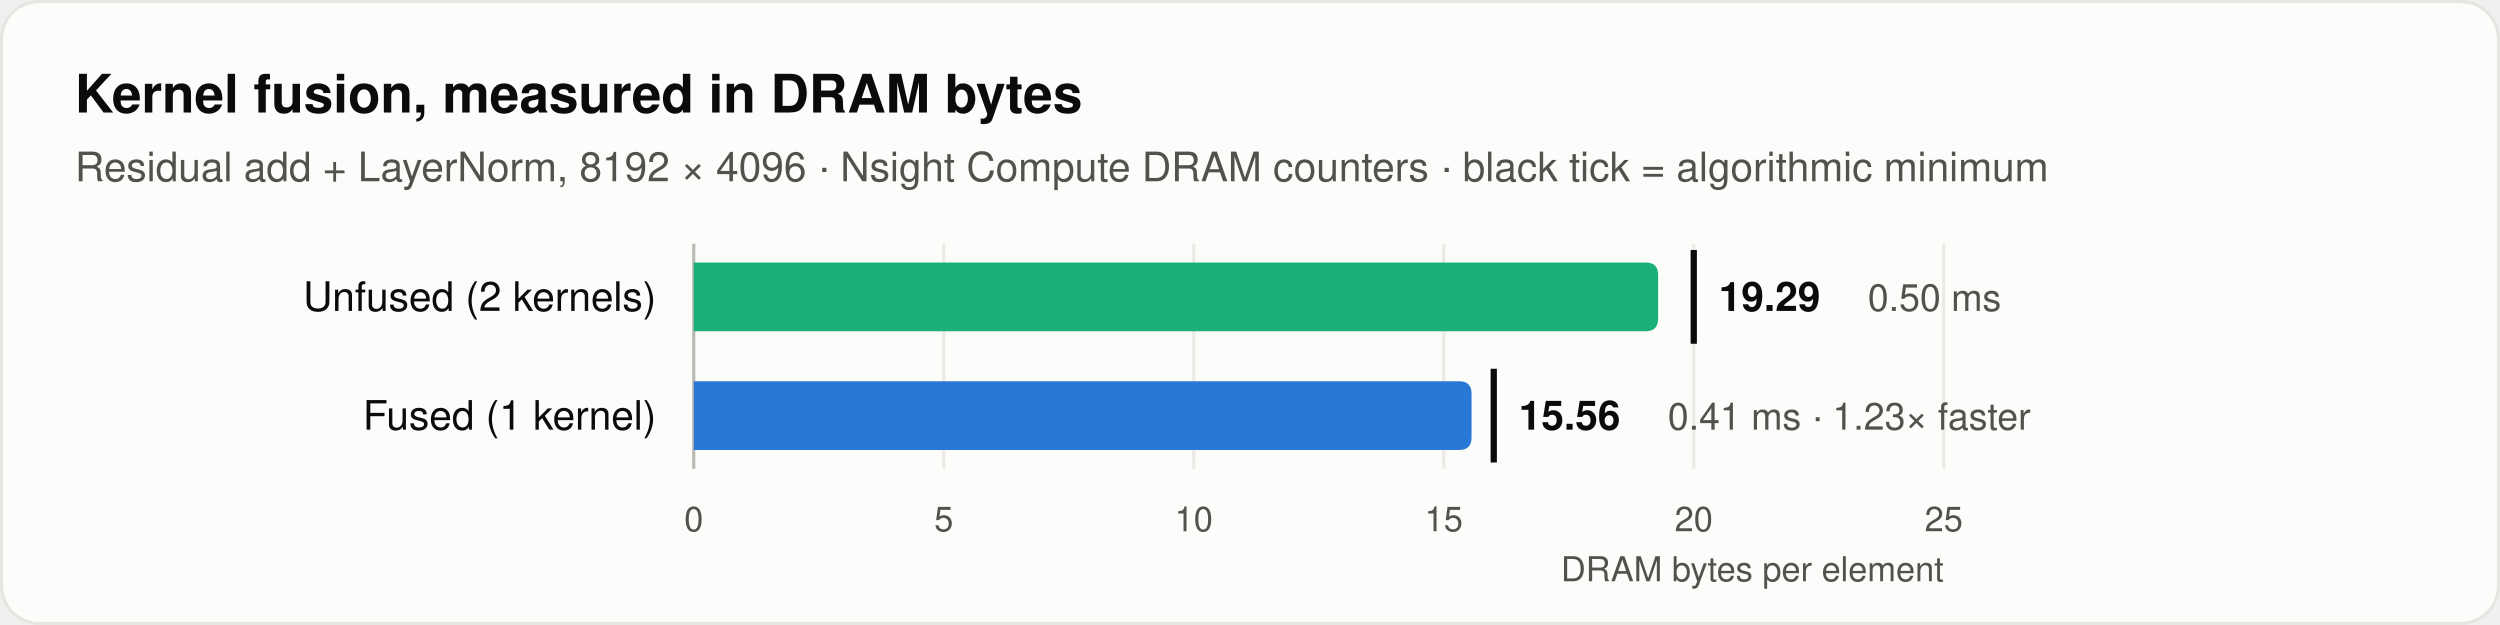
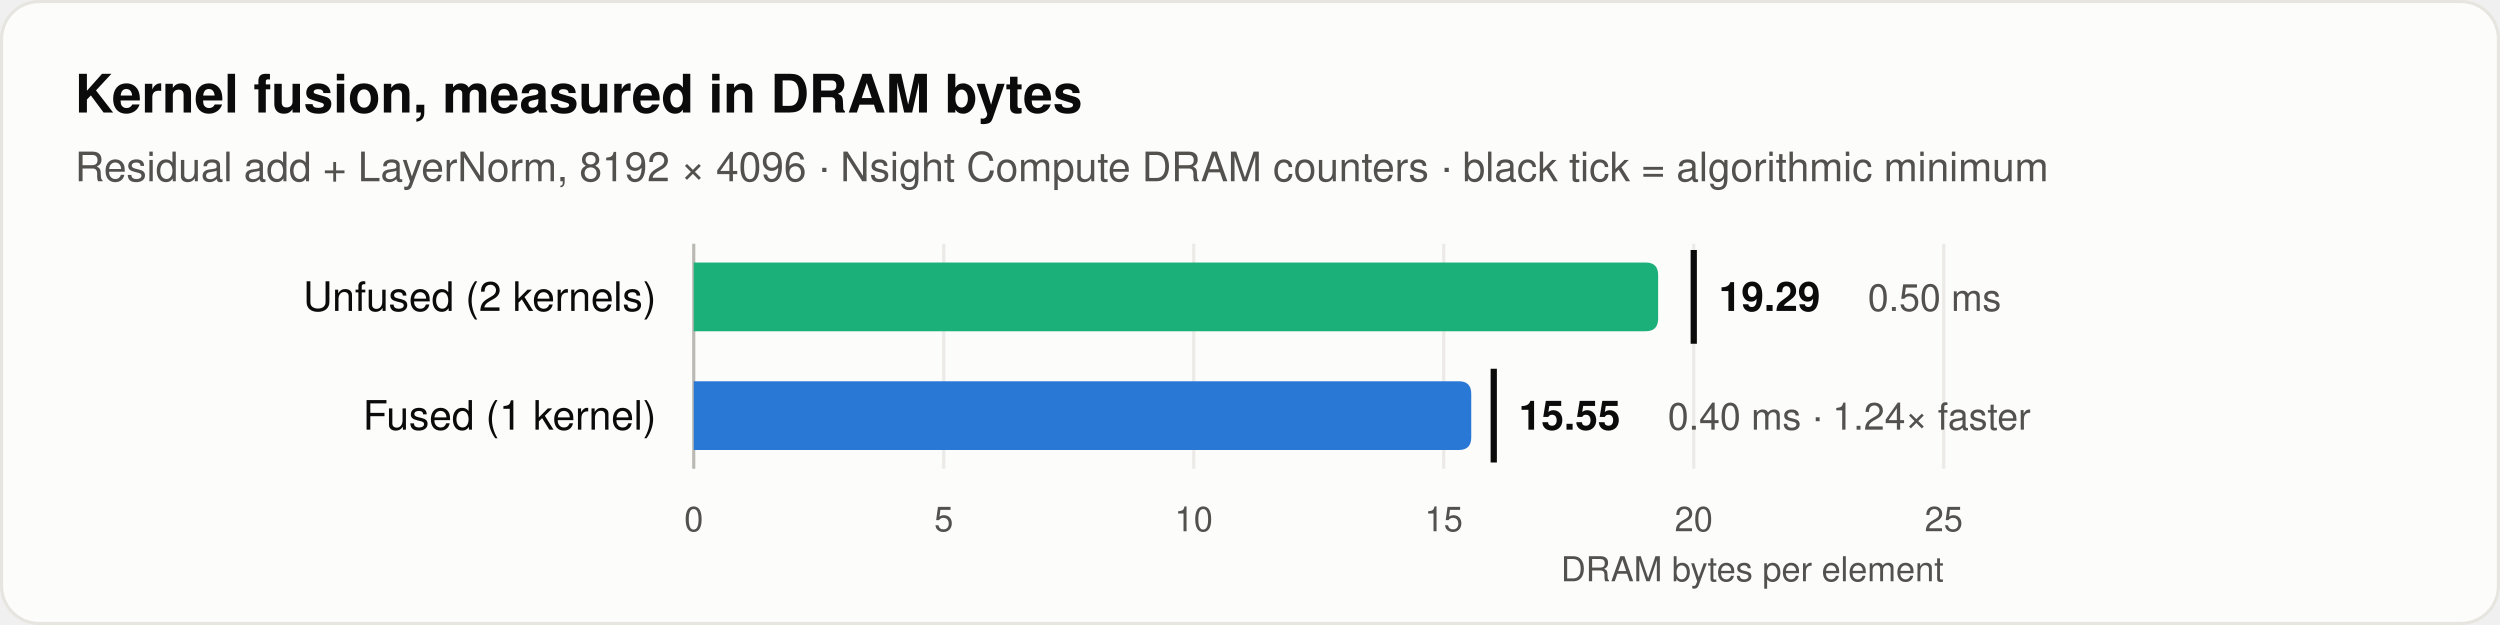
<svg xmlns="http://www.w3.org/2000/svg" width="800" height="200" viewBox="0 0 800 200" role="img" aria-labelledby="t d">
  <style>
    .title { font: 600 17px -apple-system, BlinkMacSystemFont, "Segoe UI", Helvetica, Arial, sans-serif; }
    .sub   { font: 400 13px -apple-system, BlinkMacSystemFont, "Segoe UI", Helvetica, Arial, sans-serif; }
    .label { font: 500 13px -apple-system, BlinkMacSystemFont, "Segoe UI", Helvetica, Arial, sans-serif; }
    .value { font: 600 13px -apple-system, BlinkMacSystemFont, "Segoe UI", Helvetica, Arial, sans-serif; font-variant-numeric: tabular-nums; }
    .note  { font: 400 12px -apple-system, BlinkMacSystemFont, "Segoe UI", Helvetica, Arial, sans-serif; }
    .tick  { font: 400 11px -apple-system, BlinkMacSystemFont, "Segoe UI", Helvetica, Arial, sans-serif; font-variant-numeric: tabular-nums; }
    .grid, .base, .ref, .mark { stroke-width: 1; fill: none; }
    .ref { stroke-dasharray: 4 3; }
    .mark { stroke-width: 2; }
    .line { fill: none; stroke-width: 2; stroke-linejoin: round; stroke-linecap: round; }
    .ring { stroke-width: 2; }
    .bg { fill: #fcfcfb; stroke: #e6e5e0; }
    .title, .label, .value { fill: #0b0b0b; }
    .sub, .note, .tick { fill: #52514e; }
    .grid { stroke: #ebeae6; }
    .base { stroke: #b9b8b2; }
    .ref { stroke: #52514e; }
    .mark { stroke: #0b0b0b; }
    .s1 { fill: #2a78d6; } .s2 { fill: #eb6834; } .s3 { fill: #1baf7a; }
    .l1 { stroke: #2a78d6; } .l2 { stroke: #eb6834; } .l3 { stroke: #1baf7a; }
    .ring { stroke: #fcfcfb; }
    @media (prefers-color-scheme: dark) {
    .bg { fill: #1a1a19; stroke: #333331; }
    .title, .label, .value { fill: #ffffff; }
    .sub, .note, .tick { fill: #c3c2b7; }
    .grid { stroke: #2e2e2c; }
    .base { stroke: #5c5b57; }
    .ref { stroke: #c3c2b7; }
    .mark { stroke: #ffffff; }
    .s1 { fill: #3987e5; } .s2 { fill: #d95926; } .s3 { fill: #199e70; }
    .l1 { stroke: #3987e5; } .l2 { stroke: #d95926; } .l3 { stroke: #199e70; }
    .ring { stroke: #1a1a19; }
    }
  </style>
  <rect class="bg" x="0.5" y="0.5" width="799" height="199" rx="12" />
  <text class="title" x="24" y="36">Kernel fusion, measured in DRAM bytes</text>
  <text class="sub" x="24" y="58">Residual add + LayerNorm, 8192 × 4096 · Nsight Compute DRAM counters · black tick = algorithmic minimum</text>
  <line class="base" x1="222" y1="78" x2="222" y2="150" />
  <text class="tick" x="222" y="170" text-anchor="middle">0</text>
  <line class="grid" x1="302" y1="78" x2="302" y2="150" />
  <text class="tick" x="302" y="170" text-anchor="middle">5</text>
  <line class="grid" x1="382" y1="78" x2="382" y2="150" />
  <text class="tick" x="382" y="170" text-anchor="middle">10</text>
  <line class="grid" x1="462" y1="78" x2="462" y2="150" />
  <text class="tick" x="462" y="170" text-anchor="middle">15</text>
  <line class="grid" x1="542" y1="78" x2="542" y2="150" />
  <text class="tick" x="542" y="170" text-anchor="middle">20</text>
  <line class="grid" x1="622" y1="78" x2="622" y2="150" />
  <text class="tick" x="622" y="170" text-anchor="middle">25</text>
  <text class="tick" x="622" y="186" text-anchor="end">DRAM bytes per element</text>
  <text class="label" x="210" y="99.5" text-anchor="end">Unfused (2 kernels)</text>
  <path class="s3" d="M222 84 H526.6 Q530.6 84 530.6 88 V102 Q530.6 106 526.6 106 H222 Z" />
  <line class="mark" x1="542" y1="80" x2="542" y2="110" />
  <text class="value" x="550" y="99.5">19.29</text>
  <text class="note" x="597.7" y="99.5">0.50 ms</text>
  <text class="label" x="210" y="137.5" text-anchor="end">Fused (1 kernel)</text>
-   <path class="s1" d="M222 122 H466.9 Q470.9 122 470.9 126 V140 Q470.9 144 466.9 144 H222 Z" />
+   <path class="s1" d="M222 122 H466.8 Q470.8 122 470.8 126 V140 Q470.8 144 466.8 144 H222 Z" />
  <line class="mark" x1="478" y1="118" x2="478" y2="148" />
-   <text class="value" x="486" y="137.5">15.56</text>
-   <text class="note" x="533.7" y="137.5">0.41 ms · 1.23× faster</text>
+   <text class="value" x="486" y="137.5">15.55</text>
+   <text class="note" x="533.7" y="137.5">0.40 ms · 1.24× faster</text>
</svg>
